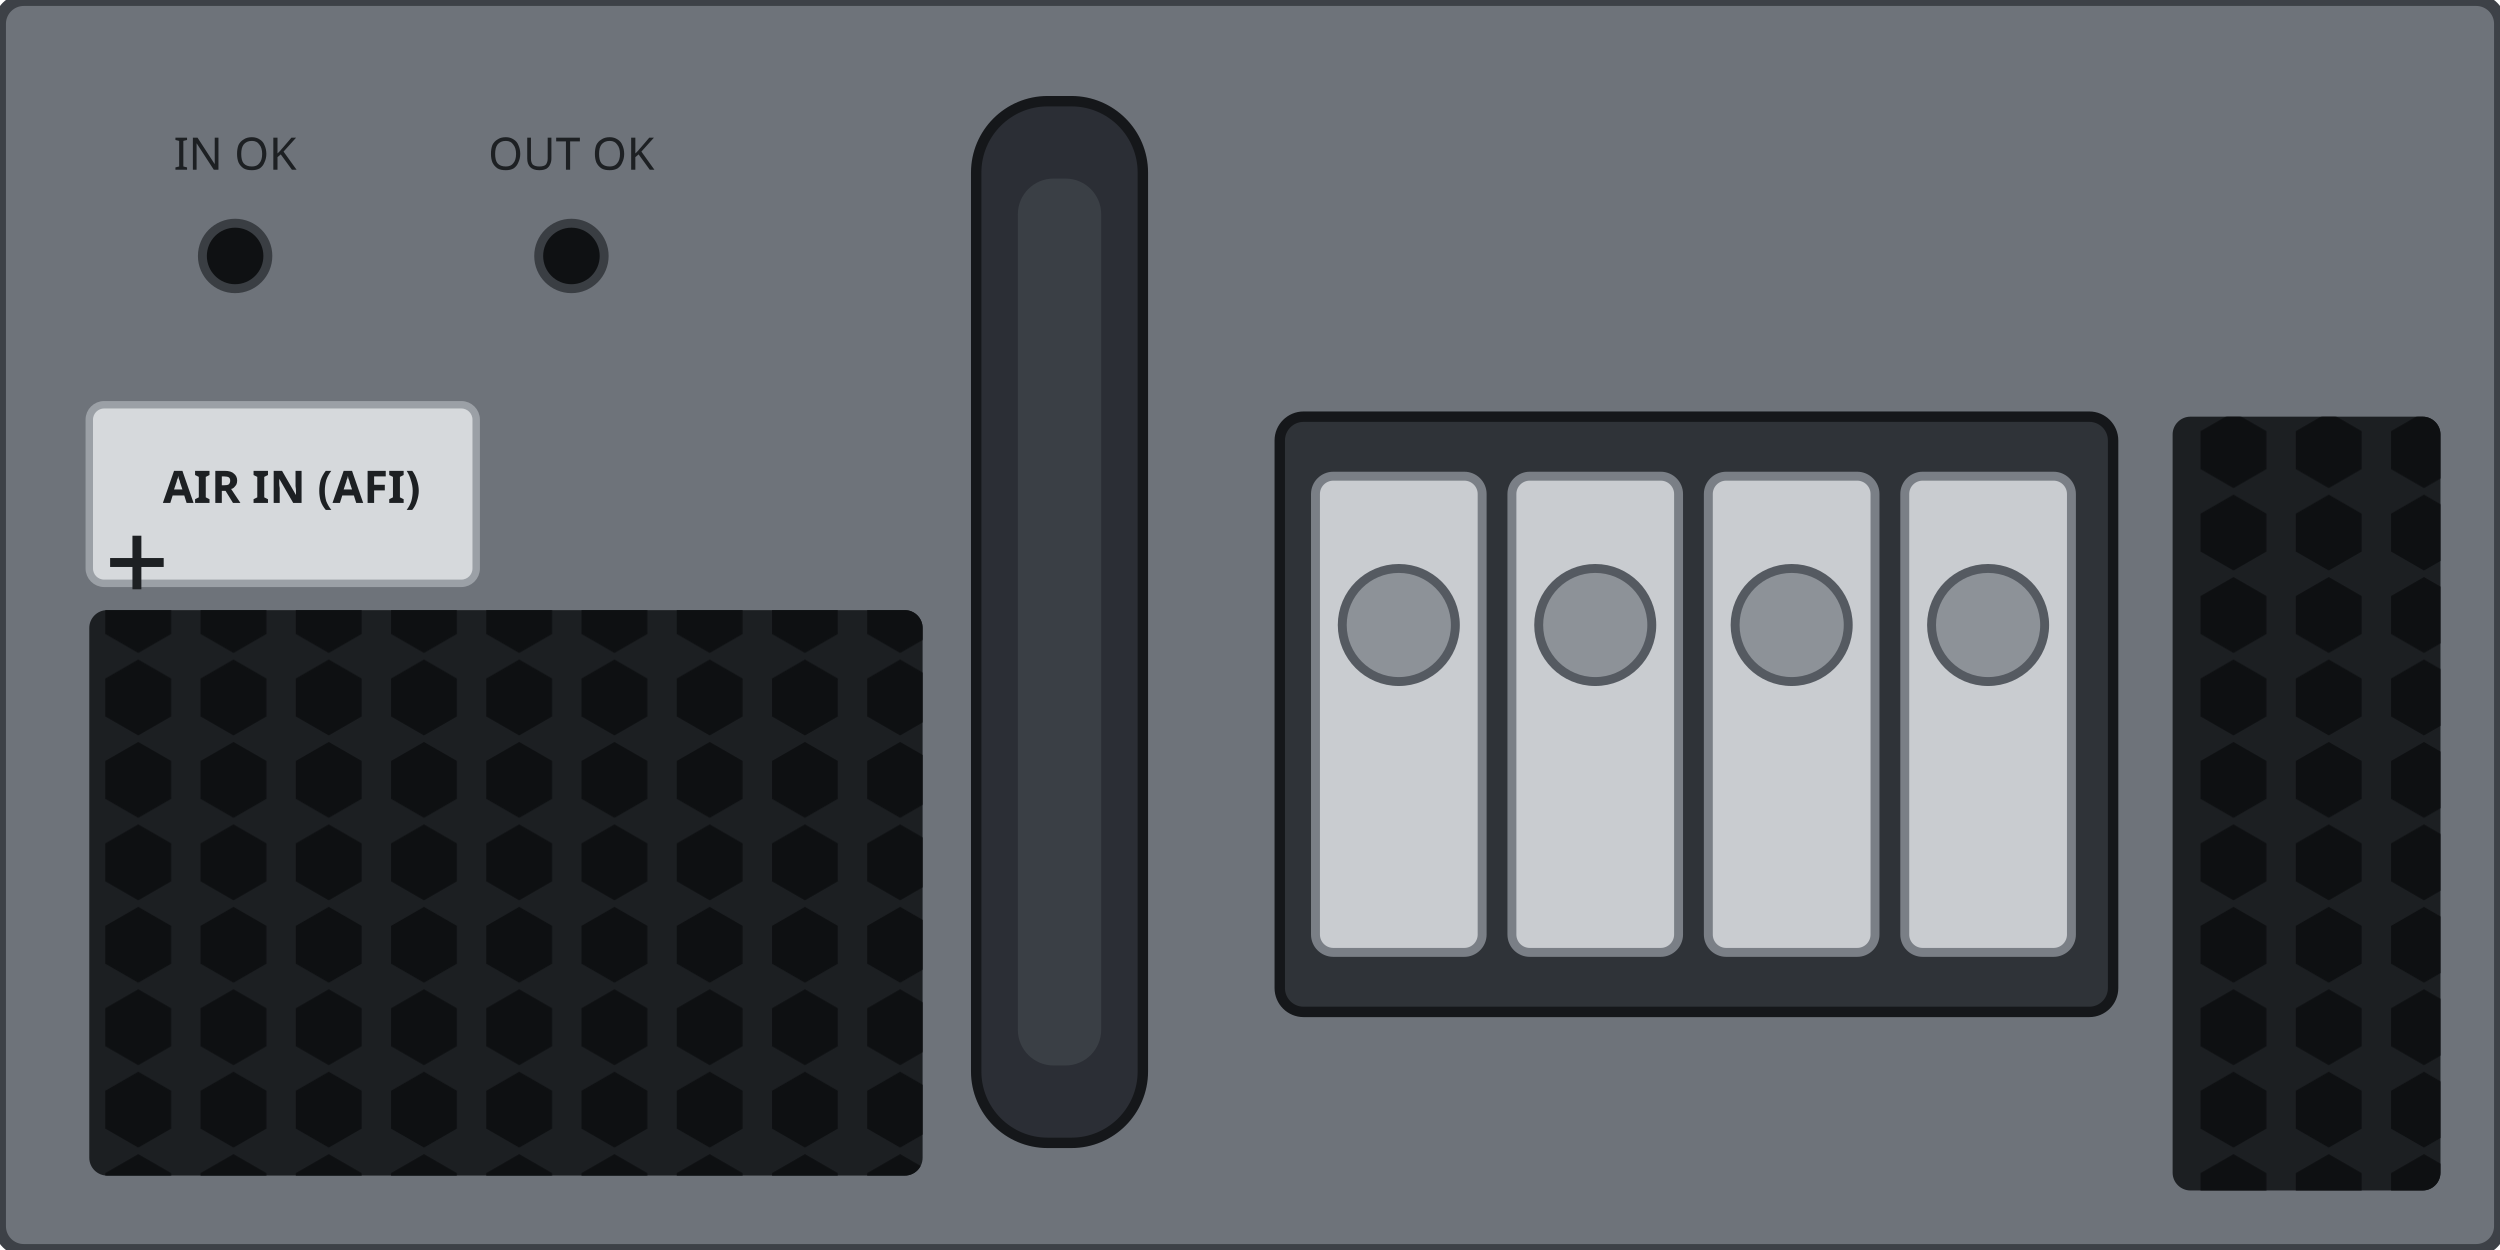
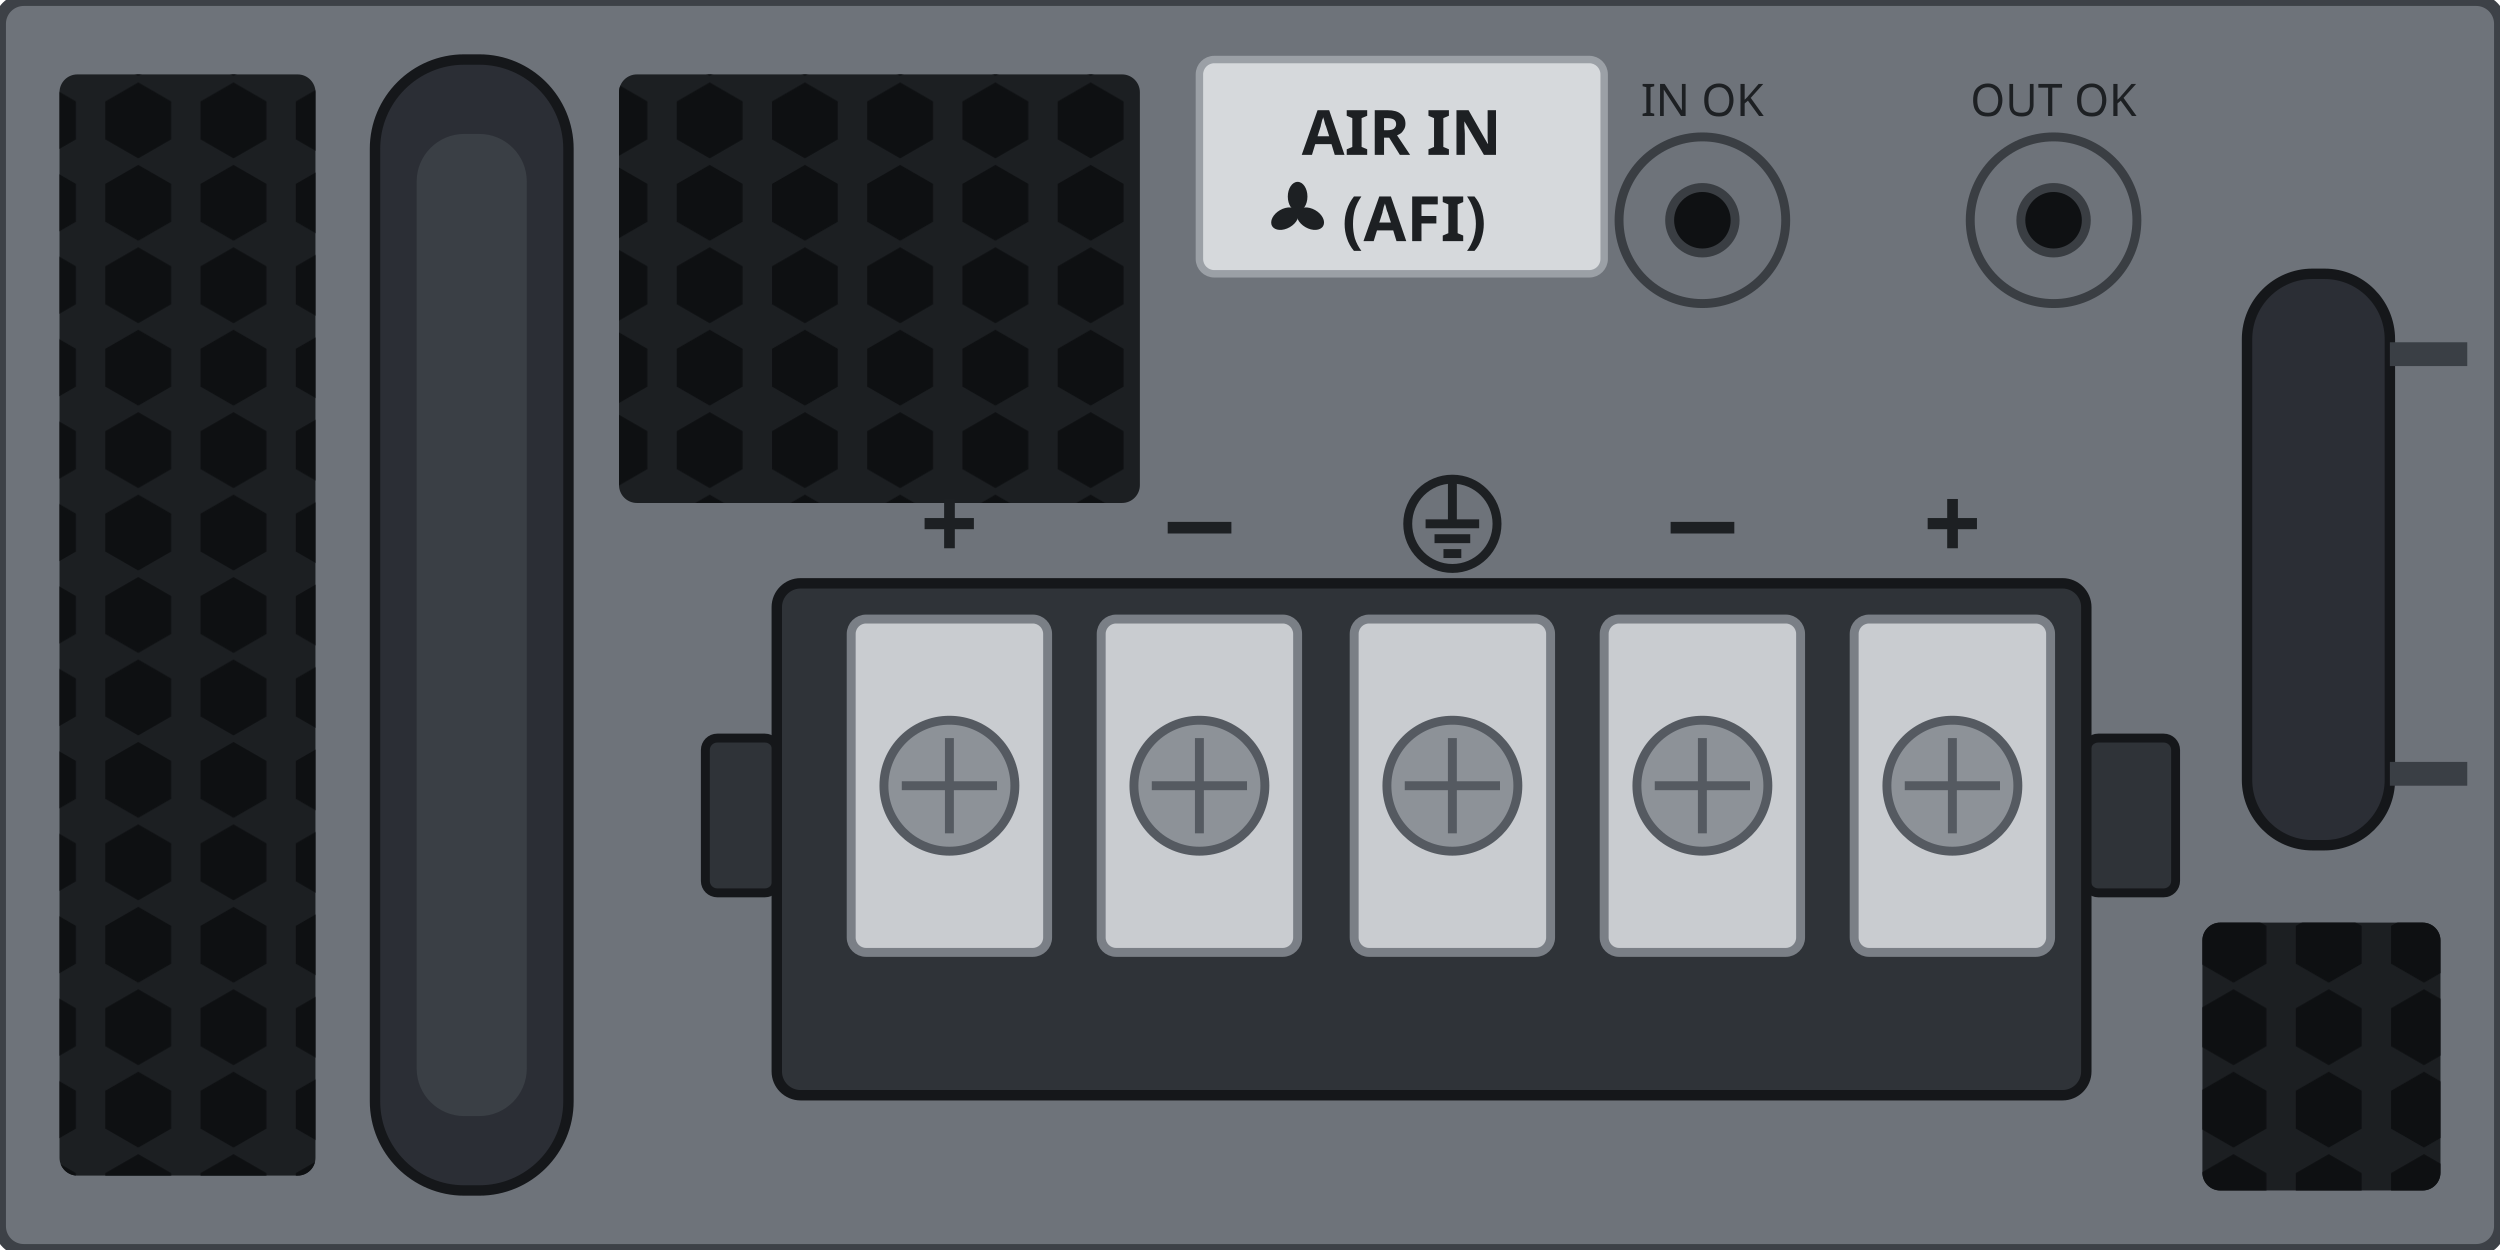
<svg xmlns="http://www.w3.org/2000/svg" width="84.0mm" height="42.0mm" viewBox="0 0 84.0 42.0">
  <defs>
    <pattern id="hex" x="0" y="0" width="3.2" height="2.77" patternUnits="userSpaceOnUse">
      <polygon points="1.6,0.2 2.9,0.95 2.9,2.45 1.6,3.2 0.3,2.45 0.3,0.95" fill="#0e1012" transform="scale(0.85) translate(0.1 -0.2)" />
    </pattern>
  </defs>
  <rect id="face" x="0" y="0" width="84.0" height="42.0" rx="0.8" fill="#6e737a" stroke="#3d4147" stroke-width="0.4" />
  <g id="vents">
-     <rect x="3.0" y="20.5" width="28.0" height="19.0" rx="0.6" fill="#1c1f22" />
-     <rect x="3.0" y="20.5" width="28.0" height="19.0" rx="0.6" fill="url(#hex)" />
-     <rect x="73.0" y="14.0" width="9.0" height="26.0" rx="0.6" fill="#1c1f22" />
-     <rect x="73.0" y="14.0" width="9.0" height="26.0" rx="0.6" fill="url(#hex)" />
+     <rect x="2.0" y="2.5" width="8.6" height="37.0" rx="0.6" fill="#1c1f22" />
+     <rect x="2.0" y="2.5" width="8.6" height="37.0" rx="0.6" fill="url(#hex)" />
+     <rect x="20.8" y="2.5" width="17.5" height="14.4" rx="0.6" fill="#1c1f22" />
+     <rect x="20.8" y="2.5" width="17.5" height="14.4" rx="0.6" fill="url(#hex)" />
+     <rect x="74.0" y="31.0" width="8.0" height="9.0" rx="0.6" fill="#1c1f22" />
+     <rect x="74.0" y="31.0" width="8.0" height="9.0" rx="0.6" fill="url(#hex)" />
  </g>
-   <g id="label-plate">
-     <rect x="3.0" y="13.6" width="13.0" height="6.0" rx="0.5" fill="#d6d9dc" stroke="#9ba0a6" stroke-width="0.25" />
+   <g id="airflow-label" font-family="sans-serif" fill="#1d2023">
+     <rect id="plate" x="40.3" y="2.0" width="13.6" height="7.2" rx="0.5" fill="#d6d9dc" stroke="#9ba0a6" stroke-width="0.25" />
+     <g id="fan-glyph" transform="translate(43.6 7.1) scale(1.1)">
+       <circle r="0.2" />
+       <ellipse cx="0" cy="-0.45" rx="0.3" ry="0.45" />
+       <ellipse cx="0" cy="-0.45" rx="0.3" ry="0.45" transform="rotate(120)" />
+       <ellipse cx="0" cy="-0.45" rx="0.3" ry="0.45" transform="rotate(240)" />
+     </g>
  </g>
  <g id="lamps">
-     <circle id="led-in-ok" cx="7.9" cy="8.6" r="1.1" fill="var(--led-color, #0f1113)" stroke="#3a3e43" stroke-width="0.3" />
-     <circle id="led-out-ok" cx="19.2" cy="8.6" r="1.1" fill="var(--led-color, #0f1113)" stroke="#3a3e43" stroke-width="0.3" />
+     <circle cx="57.2" cy="7.4" r="2.8" fill="none" stroke="#3a3e43" stroke-width="0.3" />
+     <circle cx="69.0" cy="7.4" r="2.8" fill="none" stroke="#3a3e43" stroke-width="0.3" />
+     <circle id="led-in-ok" cx="57.2" cy="7.4" r="1.1" fill="var(--led-color, #0f1113)" stroke="#3a3e43" stroke-width="0.3" />
+     <circle id="led-out-ok" cx="69.0" cy="7.4" r="1.1" fill="var(--led-color, #0f1113)" stroke="#3a3e43" stroke-width="0.3" />
  </g>
  <g id="latch">
-     <rect x="32.8" y="3.4" width="5.6" height="35.0" rx="2.4" fill="#2b2e35" stroke="#15171a" stroke-width="0.35" />
-     <rect x="34.2" y="6.0" width="2.8" height="29.8" rx="1.2" fill="#3a3f45" />
+     <rect x="12.6" y="2.0" width="6.5" height="38.0" rx="3.0" fill="#2b2e35" stroke="#15171a" stroke-width="0.35" />
+     <rect x="14.0" y="4.5" width="3.7" height="33.0" rx="1.6" fill="#3a3f45" />
+   </g>
+   <g id="cord-retainer">
+     <rect x="75.5" y="9.2" width="4.8" height="19.2" rx="2.2" fill="#2b2e35" stroke="#15171a" stroke-width="0.35" />
+     <rect x="80.3" y="11.5" width="2.6" height="0.8" fill="#3a3f45" />
+     <rect x="80.3" y="25.6" width="2.6" height="0.8" fill="#3a3f45" />
  </g>
  <g id="terminal-block">
-     <rect x="43.0" y="14.0" width="28.0" height="20.0" rx="0.8" fill="#2f3338" stroke="#15171a" stroke-width="0.35" />
+     <rect x="23.7" y="24.8" width="2.4" height="5.2" rx="0.4" fill="#2f3338" stroke="#15171a" stroke-width="0.3" />
+     <rect x="70.1" y="24.8" width="3.0" height="5.2" rx="0.4" fill="#2f3338" stroke="#15171a" stroke-width="0.3" />
+     <rect x="26.1" y="19.6" width="44.0" height="17.2" rx="0.8" fill="#2f3338" stroke="#15171a" stroke-width="0.35" />
    <g fill="#c9ccd0" stroke="#7a7f86" stroke-width="0.3">
-       <rect x="44.2" y="16.0" width="5.6" height="16.0" rx="0.6" />
-       <rect x="50.8" y="16.0" width="5.6" height="16.0" rx="0.6" />
-       <rect x="57.4" y="16.0" width="5.6" height="16.0" rx="0.6" />
-       <rect x="64.0" y="16.0" width="5.6" height="16.0" rx="0.6" />
+       <rect x="28.6" y="20.8" width="6.6" height="11.2" rx="0.5" />
+       <rect x="37.0" y="20.8" width="6.6" height="11.2" rx="0.5" />
+       <rect x="45.5" y="20.8" width="6.6" height="11.2" rx="0.5" />
+       <rect x="53.9" y="20.8" width="6.6" height="11.2" rx="0.5" />
+       <rect x="62.3" y="20.8" width="6.6" height="11.2" rx="0.5" />
    </g>
    <g fill="#8d9298" stroke="#555a61" stroke-width="0.3">
-       <circle cx="47.0" cy="21.0" r="1.9" />
-       <circle cx="53.6" cy="21.0" r="1.9" />
-       <circle cx="60.2" cy="21.0" r="1.9" />
-       <circle cx="66.8" cy="21.0" r="1.9" />
+       <circle class="terminal" id="terminal-0" cx="31.9" cy="26.4" r="2.2" />
+       <circle class="terminal" id="terminal-1" cx="40.3" cy="26.4" r="2.2" />
+       <circle class="terminal" id="terminal-2" cx="48.8" cy="26.4" r="2.2" />
+       <circle class="terminal" id="terminal-3" cx="57.2" cy="26.4" r="2.2" />
+       <circle class="terminal" id="terminal-4" cx="65.6" cy="26.4" r="2.2" />
+     </g>
+     <g stroke="#555a61" stroke-width="0.3" fill="none">
+       <path d="M 30.3 26.4 h 3.2 M 31.9 24.8 v 3.2" />
+       <path d="M 38.7 26.4 h 3.2 M 40.3 24.8 v 3.2" />
+       <path d="M 47.2 26.4 h 3.2 M 48.8 24.8 v 3.2" />
+       <path d="M 55.6 26.4 h 3.2 M 57.2 24.8 v 3.2" />
+       <path d="M 64.0 26.4 h 3.2 M 65.6 24.8 v 3.2" />
+     </g>
+     <g id="earth" transform="translate(48.8 17.6)" fill="none" stroke="#1d2023" stroke-width="0.3">
+       <circle r="1.5" />
+       <path d="M 0 -1.5 v 1.5 M -0.9 0 h 1.8 M -0.6 0.5 h 1.2 M -0.3 1.0 h 0.6" />
    </g>
  </g>
  <g id="silkscreen" font-family="sans-serif" fill="#1d2023">
-     <text x="7.9" y="5.7" font-size="1.5" text-anchor="middle">IN OK</text>
-     <text x="19.2" y="5.7" font-size="1.5" text-anchor="middle">OUT OK</text>
-     <text x="9.8" y="16.9" font-size="1.5" font-weight="bold" text-anchor="middle">AIR IN (AFI)</text>
-     <path d="M 4.6 18.9 m -0.9 0 h 1.8 M 4.6 18.0 v 1.8" stroke="#1d2023" stroke-width="0.3" />
+     <text x="57.2" y="3.9" font-size="1.5" text-anchor="middle">IN OK</text>
+     <text x="69.0" y="3.9" font-size="1.5" text-anchor="middle">OUT OK</text>
+     <text class="airflow" x="47.1" y="5.2" font-size="2.1" font-weight="bold" text-anchor="middle">AIR IN</text>
+     <text class="airflow" x="45.1" y="8.1" font-size="2.1" font-weight="bold" text-anchor="start">(AFI)</text>
+     <text class="polarity" x="31.9" y="18.8" font-size="3.4" font-weight="bold" text-anchor="middle">+</text>
+     <text class="polarity" x="40.3" y="18.8" font-size="3.4" font-weight="bold" text-anchor="middle">−</text>
+     <text class="polarity" x="57.2" y="18.8" font-size="3.4" font-weight="bold" text-anchor="middle">−</text>
+     <text class="polarity" x="65.6" y="18.8" font-size="3.4" font-weight="bold" text-anchor="middle">+</text>
  </g>
</svg>
